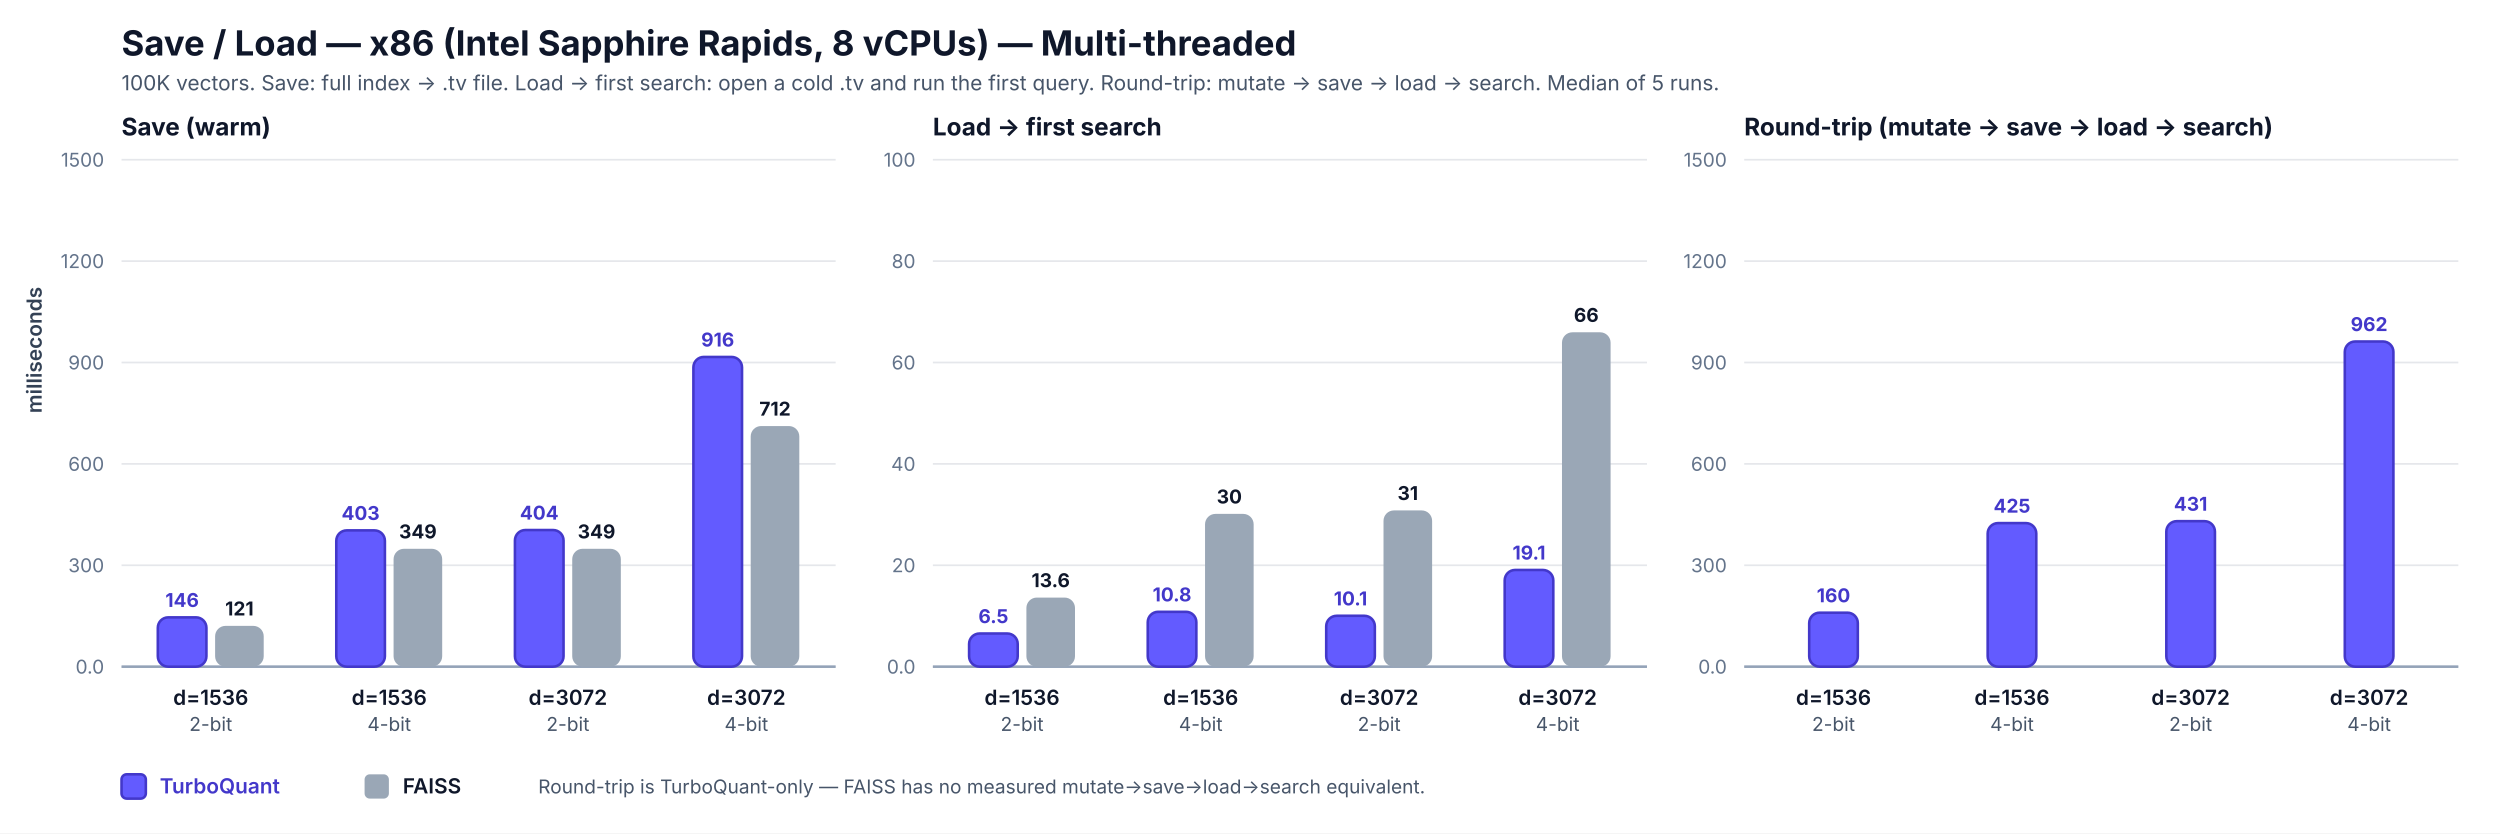
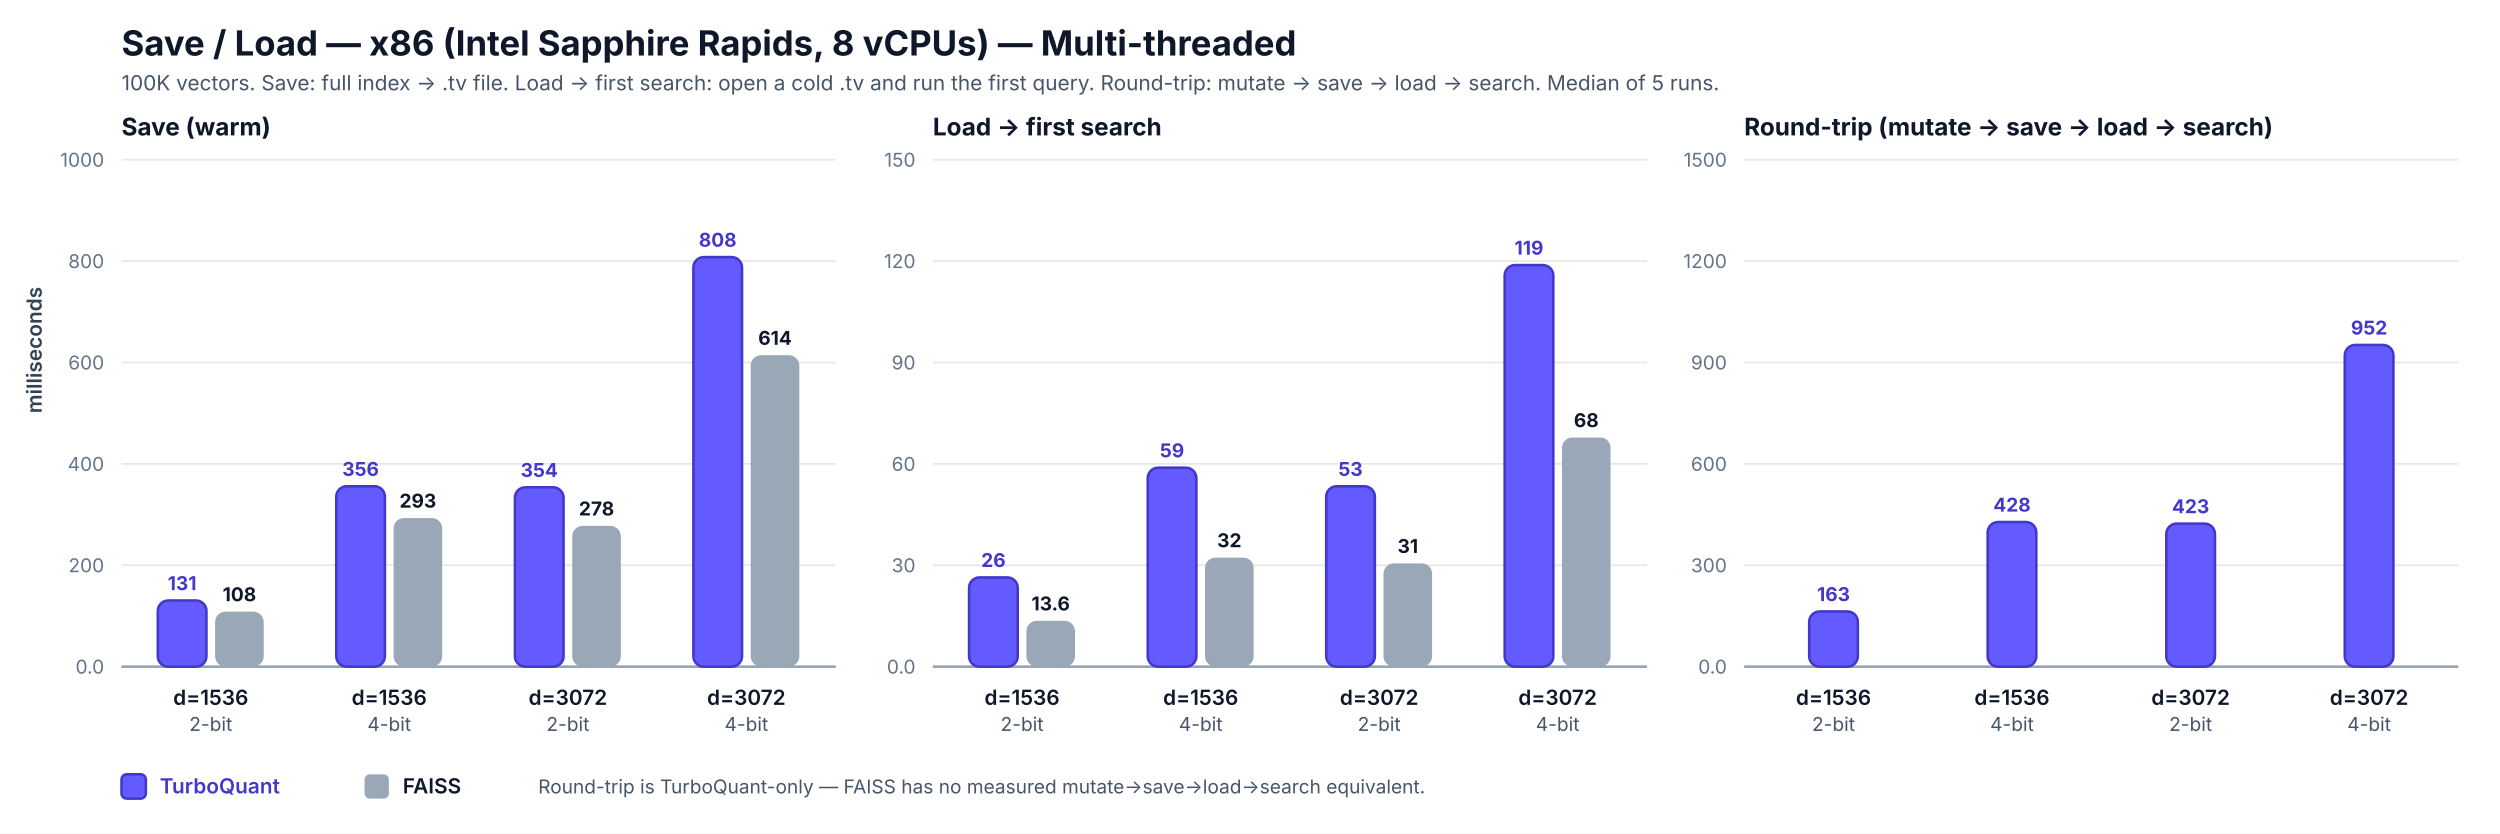
<svg xmlns="http://www.w3.org/2000/svg" width="1440" height="480" viewBox="0 0 1440 480" role="img" aria-label="Persist — x86 (Intel Sapphire Rapids, 8 vCPUs) — Multi-threaded">
  <style>
  .title { font: 700 20px -apple-system, BlinkMacSystemFont, "Segoe UI", sans-serif; fill: #0f172a; }
  .subtitle { font: 400 12px -apple-system, BlinkMacSystemFont, "Segoe UI", sans-serif; fill: #475569; }
  .panel { font: 700 14px -apple-system, BlinkMacSystemFont, "Segoe UI", sans-serif; fill: #0f172a; }
  .label { font: 600 12px -apple-system, BlinkMacSystemFont, "Segoe UI", sans-serif; fill: #0f172a; }
  .secondary { font: 400 11px -apple-system, BlinkMacSystemFont, "Segoe UI", sans-serif; fill: #475569; }
  .tick { font: 400 11px -apple-system, BlinkMacSystemFont, "Segoe UI", sans-serif; fill: #64748b; }
  .value { font: 700 11px -apple-system, BlinkMacSystemFont, "Segoe UI", sans-serif; fill: #0f172a; }
  .value-accent { font: 700 11px -apple-system, BlinkMacSystemFont, "Segoe UI", sans-serif; fill: #4338ca; }
  .axis { font: 600 12px -apple-system, BlinkMacSystemFont, "Segoe UI", sans-serif; fill: #334155; }
  .legend { font: 600 12px -apple-system, BlinkMacSystemFont, "Segoe UI", sans-serif; fill: #0f172a; }
</style>
  <rect width="100%" height="100%" fill="#ffffff" />
  <text x="70" y="32" class="title">Save / Load — x86 (Intel Sapphire Rapids, 8 vCPUs) — Multi-threaded</text>
  <text x="70" y="52" class="subtitle">100K vectors. Save: full index → .tv file. Load → first search: open a cold .tv and run the first query. Round-trip: mutate → save → load → search. Median of 5 runs.</text>
  <line x1="70.0" y1="384.0" x2="481.333" y2="384.0" stroke="#e5e7eb" stroke-width="1" />
  <text x="60.0" y="388.0" text-anchor="end" class="tick">0.0</text>
  <line x1="70.0" y1="325.6" x2="481.333" y2="325.6" stroke="#e5e7eb" stroke-width="1" />
-   <text x="60.0" y="329.6" text-anchor="end" class="tick">300</text>
+   <text x="60.0" y="329.6" text-anchor="end" class="tick">200</text>
  <line x1="70.0" y1="267.2" x2="481.333" y2="267.2" stroke="#e5e7eb" stroke-width="1" />
-   <text x="60.0" y="271.2" text-anchor="end" class="tick">600</text>
+   <text x="60.0" y="271.2" text-anchor="end" class="tick">400</text>
  <line x1="70.0" y1="208.8" x2="481.333" y2="208.8" stroke="#e5e7eb" stroke-width="1" />
-   <text x="60.0" y="212.8" text-anchor="end" class="tick">900</text>
+   <text x="60.0" y="212.8" text-anchor="end" class="tick">600</text>
  <line x1="70.0" y1="150.4" x2="481.333" y2="150.4" stroke="#e5e7eb" stroke-width="1" />
-   <text x="60.0" y="154.4" text-anchor="end" class="tick">1200</text>
+   <text x="60.0" y="154.4" text-anchor="end" class="tick">800</text>
  <line x1="70.0" y1="92.0" x2="481.333" y2="92.0" stroke="#e5e7eb" stroke-width="1" />
-   <text x="60.0" y="96.0" text-anchor="end" class="tick">1500</text>
+   <text x="60.0" y="96.0" text-anchor="end" class="tick">1000</text>
  <line x1="70.0" y1="384.0" x2="481.333" y2="384.0" stroke="#94a3b8" stroke-width="1.5" />
  <text x="70.0" y="78" class="panel">Save (warm)</text>
-   <rect x="90.9" y="355.6" width="28" height="28.4" rx="6" fill="#635bff" stroke="#4338ca" stroke-width="1.5" />
-   <text x="104.9" y="349.6" text-anchor="middle" class="value-accent">146</text>
-   <rect x="123.9" y="360.5" width="28" height="23.5" rx="6" fill="#9aa7b6" />
-   <text x="137.9" y="354.5" text-anchor="middle" class="value">121</text>
+   <rect x="90.9" y="345.9" width="28" height="38.1" rx="6" fill="#635bff" stroke="#4338ca" stroke-width="1.5" />
+   <text x="104.9" y="339.9" text-anchor="middle" class="value-accent">131</text>
+   <rect x="123.9" y="352.3" width="28" height="31.7" rx="6" fill="#9aa7b6" />
+   <text x="137.9" y="346.3" text-anchor="middle" class="value">108</text>
  <text x="121.4" y="406" text-anchor="middle" class="label">d=1536</text>
  <text x="121.4" y="421" text-anchor="middle" class="secondary">2-bit</text>
-   <rect x="193.7" y="305.5" width="28" height="78.5" rx="6" fill="#635bff" stroke="#4338ca" stroke-width="1.5" />
-   <text x="207.7" y="299.5" text-anchor="middle" class="value-accent">403</text>
-   <rect x="226.7" y="316.1" width="28" height="67.9" rx="6" fill="#9aa7b6" />
-   <text x="240.7" y="310.1" text-anchor="middle" class="value">349</text>
+   <rect x="193.7" y="280.1" width="28" height="103.9" rx="6" fill="#635bff" stroke="#4338ca" stroke-width="1.5" />
+   <text x="207.7" y="274.1" text-anchor="middle" class="value-accent">356</text>
+   <rect x="226.7" y="298.4" width="28" height="85.6" rx="6" fill="#9aa7b6" />
+   <text x="240.7" y="292.4" text-anchor="middle" class="value">293</text>
  <text x="224.2" y="406" text-anchor="middle" class="label">d=1536</text>
  <text x="224.2" y="421" text-anchor="middle" class="secondary">4-bit</text>
-   <rect x="296.6" y="305.3" width="28" height="78.7" rx="6" fill="#635bff" stroke="#4338ca" stroke-width="1.5" />
-   <text x="310.6" y="299.3" text-anchor="middle" class="value-accent">404</text>
-   <rect x="329.6" y="316.1" width="28" height="67.9" rx="6" fill="#9aa7b6" />
-   <text x="343.6" y="310.1" text-anchor="middle" class="value">349</text>
+   <rect x="296.6" y="280.7" width="28" height="103.3" rx="6" fill="#635bff" stroke="#4338ca" stroke-width="1.5" />
+   <text x="310.6" y="274.7" text-anchor="middle" class="value-accent">354</text>
+   <rect x="329.6" y="302.9" width="28" height="81.1" rx="6" fill="#9aa7b6" />
+   <text x="343.6" y="296.9" text-anchor="middle" class="value">278</text>
  <text x="327.1" y="406" text-anchor="middle" class="label">d=3072</text>
  <text x="327.1" y="421" text-anchor="middle" class="secondary">2-bit</text>
-   <rect x="399.4" y="205.6" width="28" height="178.4" rx="6" fill="#635bff" stroke="#4338ca" stroke-width="1.5" />
-   <text x="413.4" y="199.6" text-anchor="middle" class="value-accent">916</text>
-   <rect x="432.4" y="245.4" width="28" height="138.6" rx="6" fill="#9aa7b6" />
-   <text x="446.4" y="239.4" text-anchor="middle" class="value">712</text>
+   <rect x="399.4" y="148.1" width="28" height="235.9" rx="6" fill="#635bff" stroke="#4338ca" stroke-width="1.5" />
+   <text x="413.4" y="142.1" text-anchor="middle" class="value-accent">808</text>
+   <rect x="432.4" y="204.6" width="28" height="179.4" rx="6" fill="#9aa7b6" />
+   <text x="446.4" y="198.6" text-anchor="middle" class="value">614</text>
  <text x="429.9" y="406" text-anchor="middle" class="label">d=3072</text>
  <text x="429.9" y="421" text-anchor="middle" class="secondary">4-bit</text>
  <line x1="537.333" y1="384.0" x2="948.667" y2="384.0" stroke="#e5e7eb" stroke-width="1" />
  <text x="527.333" y="388.0" text-anchor="end" class="tick">0.0</text>
  <line x1="537.333" y1="325.6" x2="948.667" y2="325.6" stroke="#e5e7eb" stroke-width="1" />
-   <text x="527.333" y="329.6" text-anchor="end" class="tick">20</text>
+   <text x="527.333" y="329.6" text-anchor="end" class="tick">30</text>
  <line x1="537.333" y1="267.2" x2="948.667" y2="267.2" stroke="#e5e7eb" stroke-width="1" />
-   <text x="527.333" y="271.2" text-anchor="end" class="tick">40</text>
+   <text x="527.333" y="271.2" text-anchor="end" class="tick">60</text>
  <line x1="537.333" y1="208.8" x2="948.667" y2="208.8" stroke="#e5e7eb" stroke-width="1" />
-   <text x="527.333" y="212.8" text-anchor="end" class="tick">60</text>
+   <text x="527.333" y="212.8" text-anchor="end" class="tick">90</text>
  <line x1="537.333" y1="150.4" x2="948.667" y2="150.4" stroke="#e5e7eb" stroke-width="1" />
-   <text x="527.333" y="154.4" text-anchor="end" class="tick">80</text>
+   <text x="527.333" y="154.4" text-anchor="end" class="tick">120</text>
  <line x1="537.333" y1="92.0" x2="948.667" y2="92.0" stroke="#e5e7eb" stroke-width="1" />
-   <text x="527.333" y="96.0" text-anchor="end" class="tick">100</text>
+   <text x="527.333" y="96.0" text-anchor="end" class="tick">150</text>
  <line x1="537.333" y1="384.0" x2="948.667" y2="384.0" stroke="#94a3b8" stroke-width="1.5" />
  <text x="537.333" y="78" class="panel">Load → first search</text>
-   <rect x="558.2" y="364.9" width="28" height="19.1" rx="6" fill="#635bff" stroke="#4338ca" stroke-width="1.5" />
-   <text x="572.2" y="358.9" text-anchor="middle" class="value-accent">6.5</text>
-   <rect x="591.2" y="344.2" width="28" height="39.8" rx="6" fill="#9aa7b6" />
-   <text x="605.2" y="338.2" text-anchor="middle" class="value">13.6</text>
+   <rect x="558.2" y="332.6" width="28" height="51.4" rx="6" fill="#635bff" stroke="#4338ca" stroke-width="1.5" />
+   <text x="572.2" y="326.6" text-anchor="middle" class="value-accent">26</text>
+   <rect x="591.2" y="357.6" width="28" height="26.4" rx="6" fill="#9aa7b6" />
+   <text x="605.2" y="351.6" text-anchor="middle" class="value">13.6</text>
  <text x="588.7" y="406" text-anchor="middle" class="label">d=1536</text>
  <text x="588.7" y="421" text-anchor="middle" class="secondary">2-bit</text>
-   <rect x="661.1" y="352.4" width="28" height="31.6" rx="6" fill="#635bff" stroke="#4338ca" stroke-width="1.5" />
-   <text x="675.1" y="346.4" text-anchor="middle" class="value-accent">10.8</text>
-   <rect x="694.1" y="296.0" width="28" height="88.0" rx="6" fill="#9aa7b6" />
-   <text x="708.1" y="290.0" text-anchor="middle" class="value">30</text>
+   <rect x="661.1" y="269.4" width="28" height="114.6" rx="6" fill="#635bff" stroke="#4338ca" stroke-width="1.5" />
+   <text x="675.1" y="263.4" text-anchor="middle" class="value-accent">59</text>
+   <rect x="694.1" y="321.2" width="28" height="62.8" rx="6" fill="#9aa7b6" />
+   <text x="708.1" y="315.2" text-anchor="middle" class="value">32</text>
  <text x="691.6" y="406" text-anchor="middle" class="label">d=1536</text>
  <text x="691.6" y="421" text-anchor="middle" class="secondary">4-bit</text>
-   <rect x="763.9" y="354.7" width="28" height="29.3" rx="6" fill="#635bff" stroke="#4338ca" stroke-width="1.5" />
-   <text x="777.9" y="348.7" text-anchor="middle" class="value-accent">10.1</text>
-   <rect x="796.9" y="294.0" width="28" height="90.0" rx="6" fill="#9aa7b6" />
-   <text x="810.9" y="288.0" text-anchor="middle" class="value">31</text>
+   <rect x="763.9" y="280.1" width="28" height="103.9" rx="6" fill="#635bff" stroke="#4338ca" stroke-width="1.5" />
+   <text x="777.9" y="274.1" text-anchor="middle" class="value-accent">53</text>
+   <rect x="796.9" y="324.5" width="28" height="59.5" rx="6" fill="#9aa7b6" />
+   <text x="810.9" y="318.5" text-anchor="middle" class="value">31</text>
  <text x="794.4" y="406" text-anchor="middle" class="label">d=3072</text>
  <text x="794.4" y="421" text-anchor="middle" class="secondary">2-bit</text>
-   <rect x="866.7" y="328.3" width="28" height="55.7" rx="6" fill="#635bff" stroke="#4338ca" stroke-width="1.5" />
-   <text x="880.7" y="322.3" text-anchor="middle" class="value-accent">19.1</text>
-   <rect x="899.7" y="191.4" width="28" height="192.6" rx="6" fill="#9aa7b6" />
-   <text x="913.7" y="185.4" text-anchor="middle" class="value">66</text>
+   <rect x="866.7" y="152.7" width="28" height="231.3" rx="6" fill="#635bff" stroke="#4338ca" stroke-width="1.5" />
+   <text x="880.7" y="146.7" text-anchor="middle" class="value-accent">119</text>
+   <rect x="899.7" y="252.0" width="28" height="132.0" rx="6" fill="#9aa7b6" />
+   <text x="913.7" y="246.0" text-anchor="middle" class="value">68</text>
  <text x="897.2" y="406" text-anchor="middle" class="label">d=3072</text>
  <text x="897.2" y="421" text-anchor="middle" class="secondary">4-bit</text>
  <line x1="1004.667" y1="384.0" x2="1416.0" y2="384.0" stroke="#e5e7eb" stroke-width="1" />
  <text x="994.667" y="388.0" text-anchor="end" class="tick">0.0</text>
  <line x1="1004.667" y1="325.6" x2="1416.0" y2="325.6" stroke="#e5e7eb" stroke-width="1" />
  <text x="994.667" y="329.6" text-anchor="end" class="tick">300</text>
  <line x1="1004.667" y1="267.2" x2="1416.0" y2="267.2" stroke="#e5e7eb" stroke-width="1" />
  <text x="994.667" y="271.2" text-anchor="end" class="tick">600</text>
  <line x1="1004.667" y1="208.8" x2="1416.0" y2="208.8" stroke="#e5e7eb" stroke-width="1" />
  <text x="994.667" y="212.8" text-anchor="end" class="tick">900</text>
  <line x1="1004.667" y1="150.4" x2="1416.0" y2="150.4" stroke="#e5e7eb" stroke-width="1" />
  <text x="994.667" y="154.4" text-anchor="end" class="tick">1200</text>
  <line x1="1004.667" y1="92.0" x2="1416.0" y2="92.0" stroke="#e5e7eb" stroke-width="1" />
  <text x="994.667" y="96.0" text-anchor="end" class="tick">1500</text>
  <line x1="1004.667" y1="384.0" x2="1416.0" y2="384.0" stroke="#94a3b8" stroke-width="1.5" />
  <text x="1004.667" y="78" class="panel">Round-trip (mutate → save → load → search)</text>
-   <rect x="1042.1" y="352.9" width="28" height="31.1" rx="6" fill="#635bff" stroke="#4338ca" stroke-width="1.5" />
-   <text x="1056.1" y="346.9" text-anchor="middle" class="value-accent">160</text>
+   <rect x="1042.1" y="352.2" width="28" height="31.8" rx="6" fill="#635bff" stroke="#4338ca" stroke-width="1.5" />
+   <text x="1056.1" y="346.2" text-anchor="middle" class="value-accent">163</text>
  <text x="1056.1" y="406" text-anchor="middle" class="label">d=1536</text>
  <text x="1056.1" y="421" text-anchor="middle" class="secondary">2-bit</text>
-   <rect x="1144.9" y="301.3" width="28" height="82.7" rx="6" fill="#635bff" stroke="#4338ca" stroke-width="1.5" />
-   <text x="1158.9" y="295.3" text-anchor="middle" class="value-accent">425</text>
+   <rect x="1144.9" y="300.7" width="28" height="83.3" rx="6" fill="#635bff" stroke="#4338ca" stroke-width="1.5" />
+   <text x="1158.9" y="294.7" text-anchor="middle" class="value-accent">428</text>
  <text x="1158.9" y="406" text-anchor="middle" class="label">d=1536</text>
  <text x="1158.9" y="421" text-anchor="middle" class="secondary">4-bit</text>
-   <rect x="1247.8" y="300.2" width="28" height="83.8" rx="6" fill="#635bff" stroke="#4338ca" stroke-width="1.5" />
-   <text x="1261.8" y="294.2" text-anchor="middle" class="value-accent">431</text>
+   <rect x="1247.8" y="301.6" width="28" height="82.4" rx="6" fill="#635bff" stroke="#4338ca" stroke-width="1.5" />
+   <text x="1261.8" y="295.6" text-anchor="middle" class="value-accent">423</text>
  <text x="1261.8" y="406" text-anchor="middle" class="label">d=3072</text>
  <text x="1261.8" y="421" text-anchor="middle" class="secondary">2-bit</text>
-   <rect x="1350.6" y="196.7" width="28" height="187.3" rx="6" fill="#635bff" stroke="#4338ca" stroke-width="1.5" />
-   <text x="1364.6" y="190.7" text-anchor="middle" class="value-accent">962</text>
+   <rect x="1350.6" y="198.7" width="28" height="185.3" rx="6" fill="#635bff" stroke="#4338ca" stroke-width="1.5" />
+   <text x="1364.6" y="192.7" text-anchor="middle" class="value-accent">952</text>
  <text x="1364.6" y="406" text-anchor="middle" class="label">d=3072</text>
  <text x="1364.6" y="421" text-anchor="middle" class="secondary">4-bit</text>
  <text x="24" y="238.0" transform="rotate(-90, 24, 238.0)" class="axis">milliseconds</text>
  <rect x="70" y="446" width="14" height="14" rx="3" fill="#635bff" stroke="#4338ca" stroke-width="1.5" />
  <text x="92" y="457" class="legend" style="fill: #4338ca;">TurboQuant</text>
  <rect x="210" y="446" width="14" height="14" rx="3" fill="#9aa7b6" />
  <text x="232" y="457" class="legend">FAISS</text>
  <text x="310" y="457" class="secondary">Round-trip is TurboQuant-only — FAISS has no measured mutate→save→load→search equivalent.</text>
</svg>
